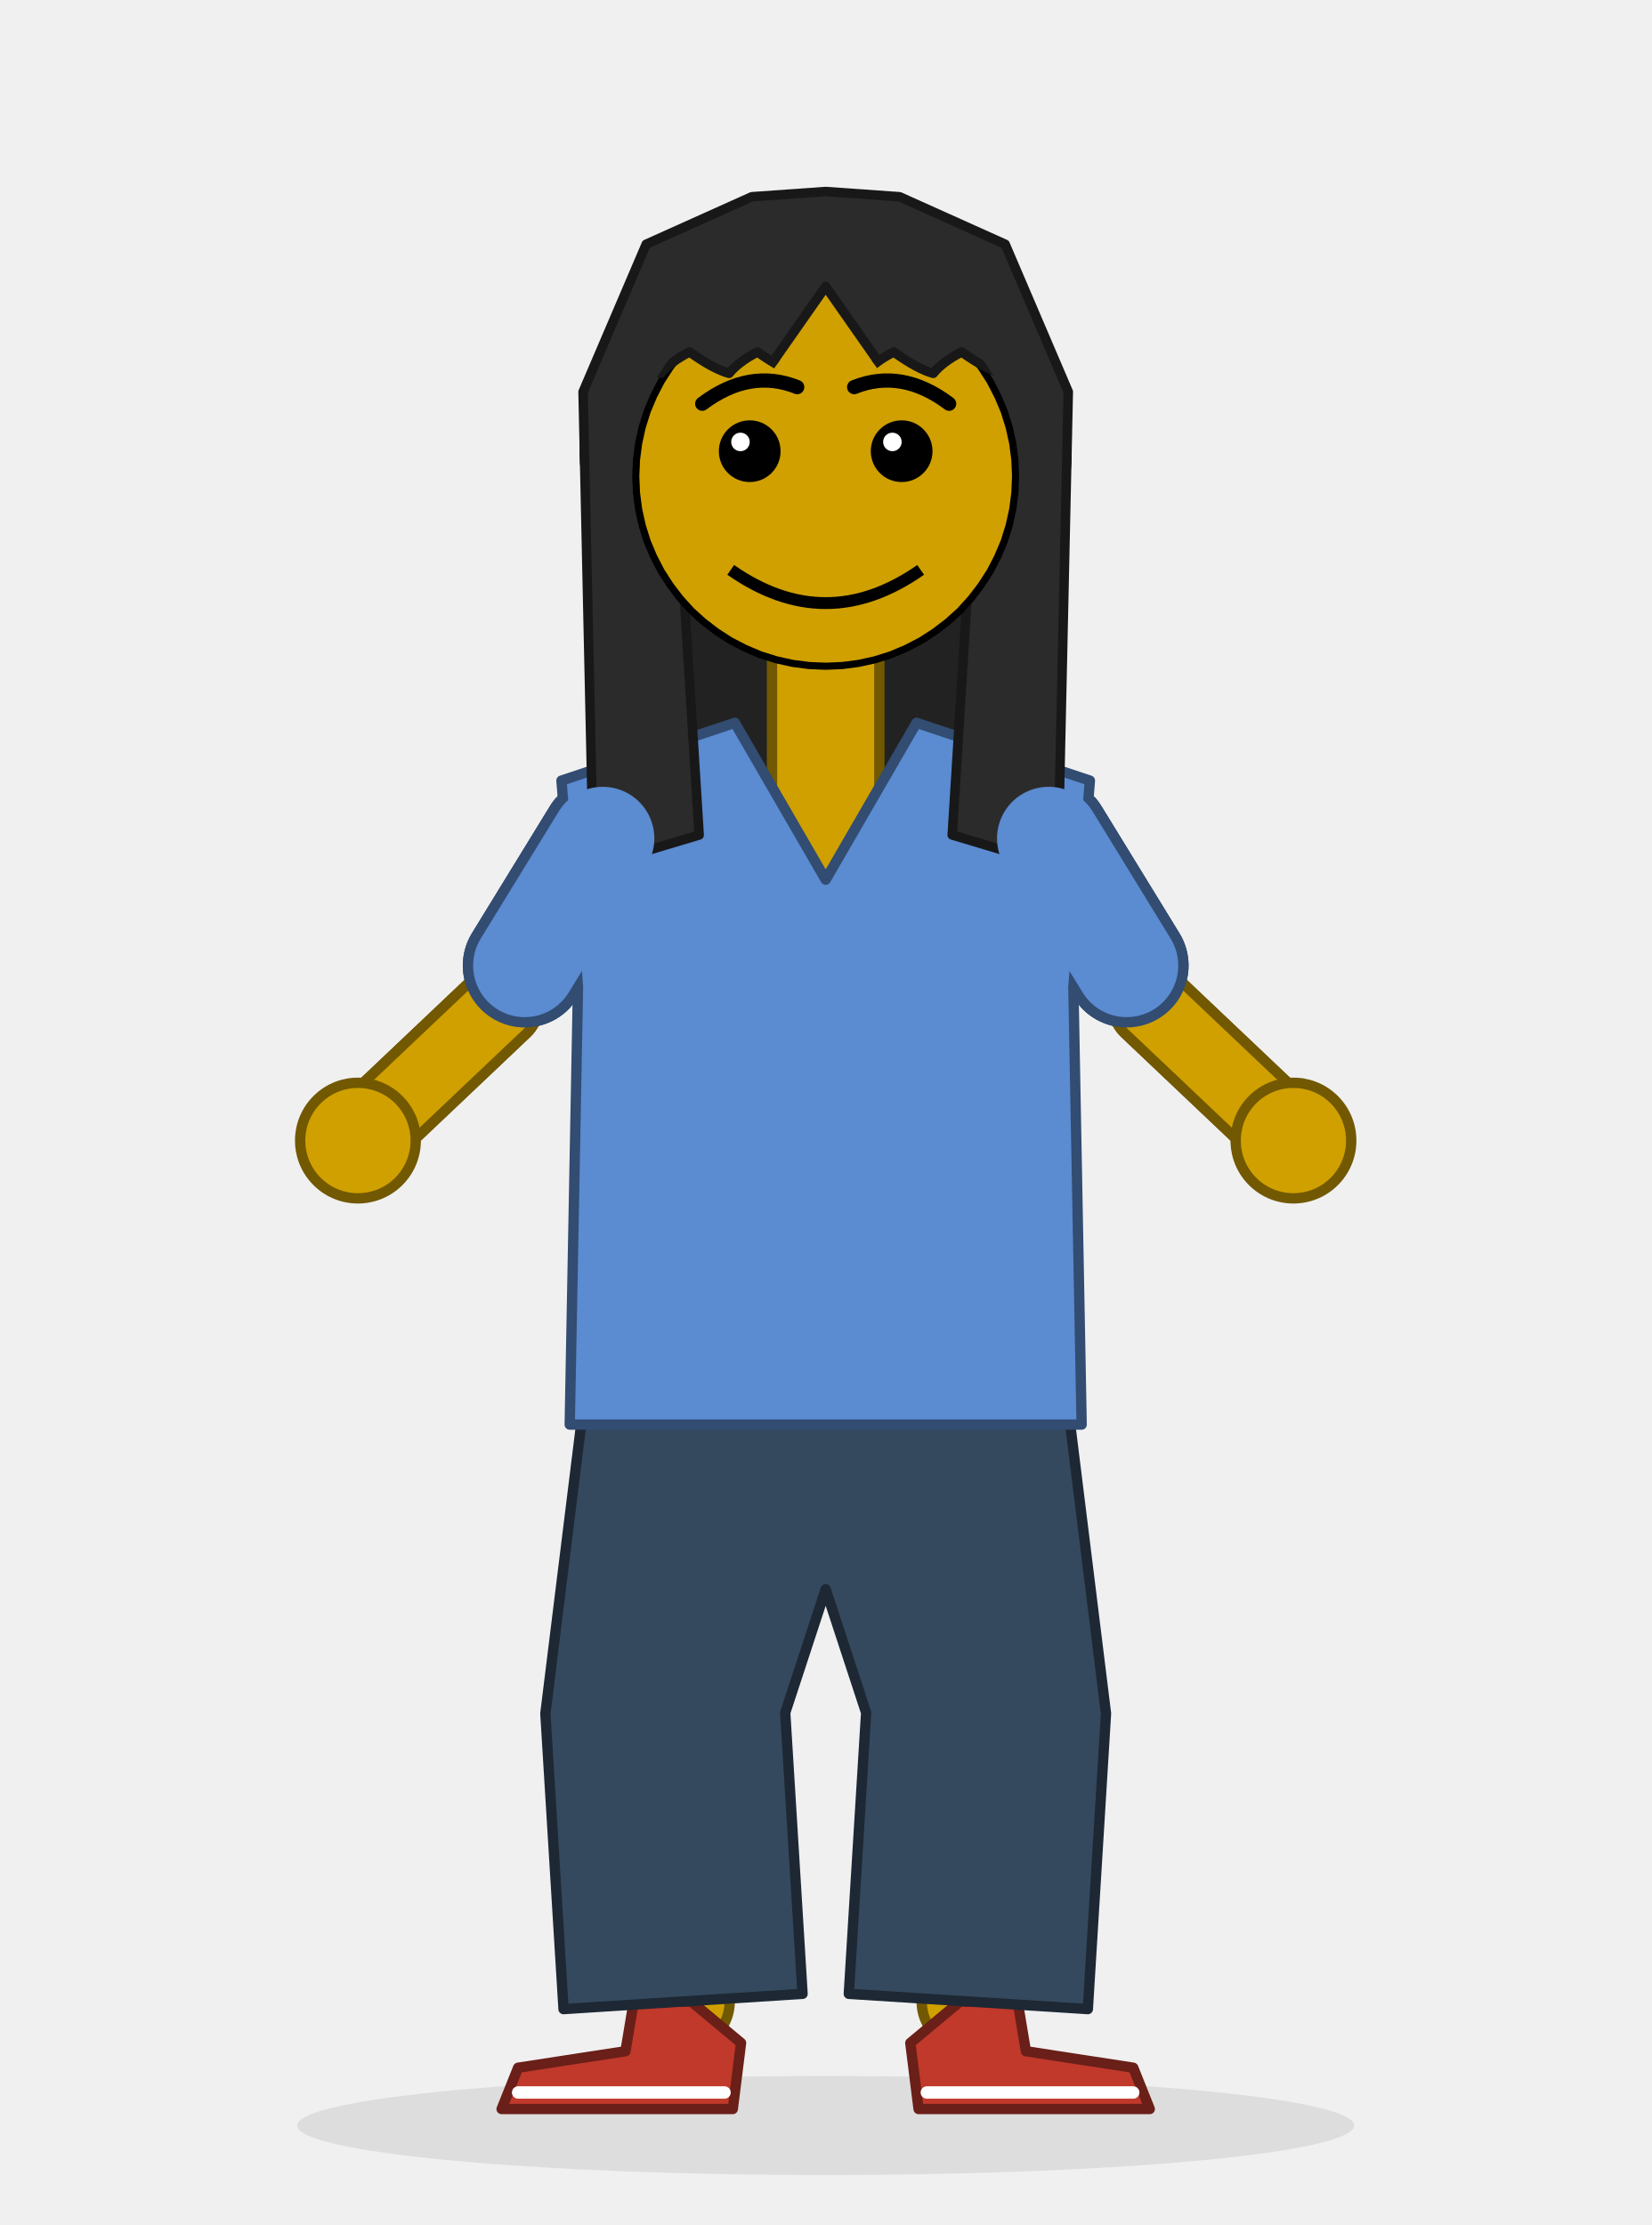
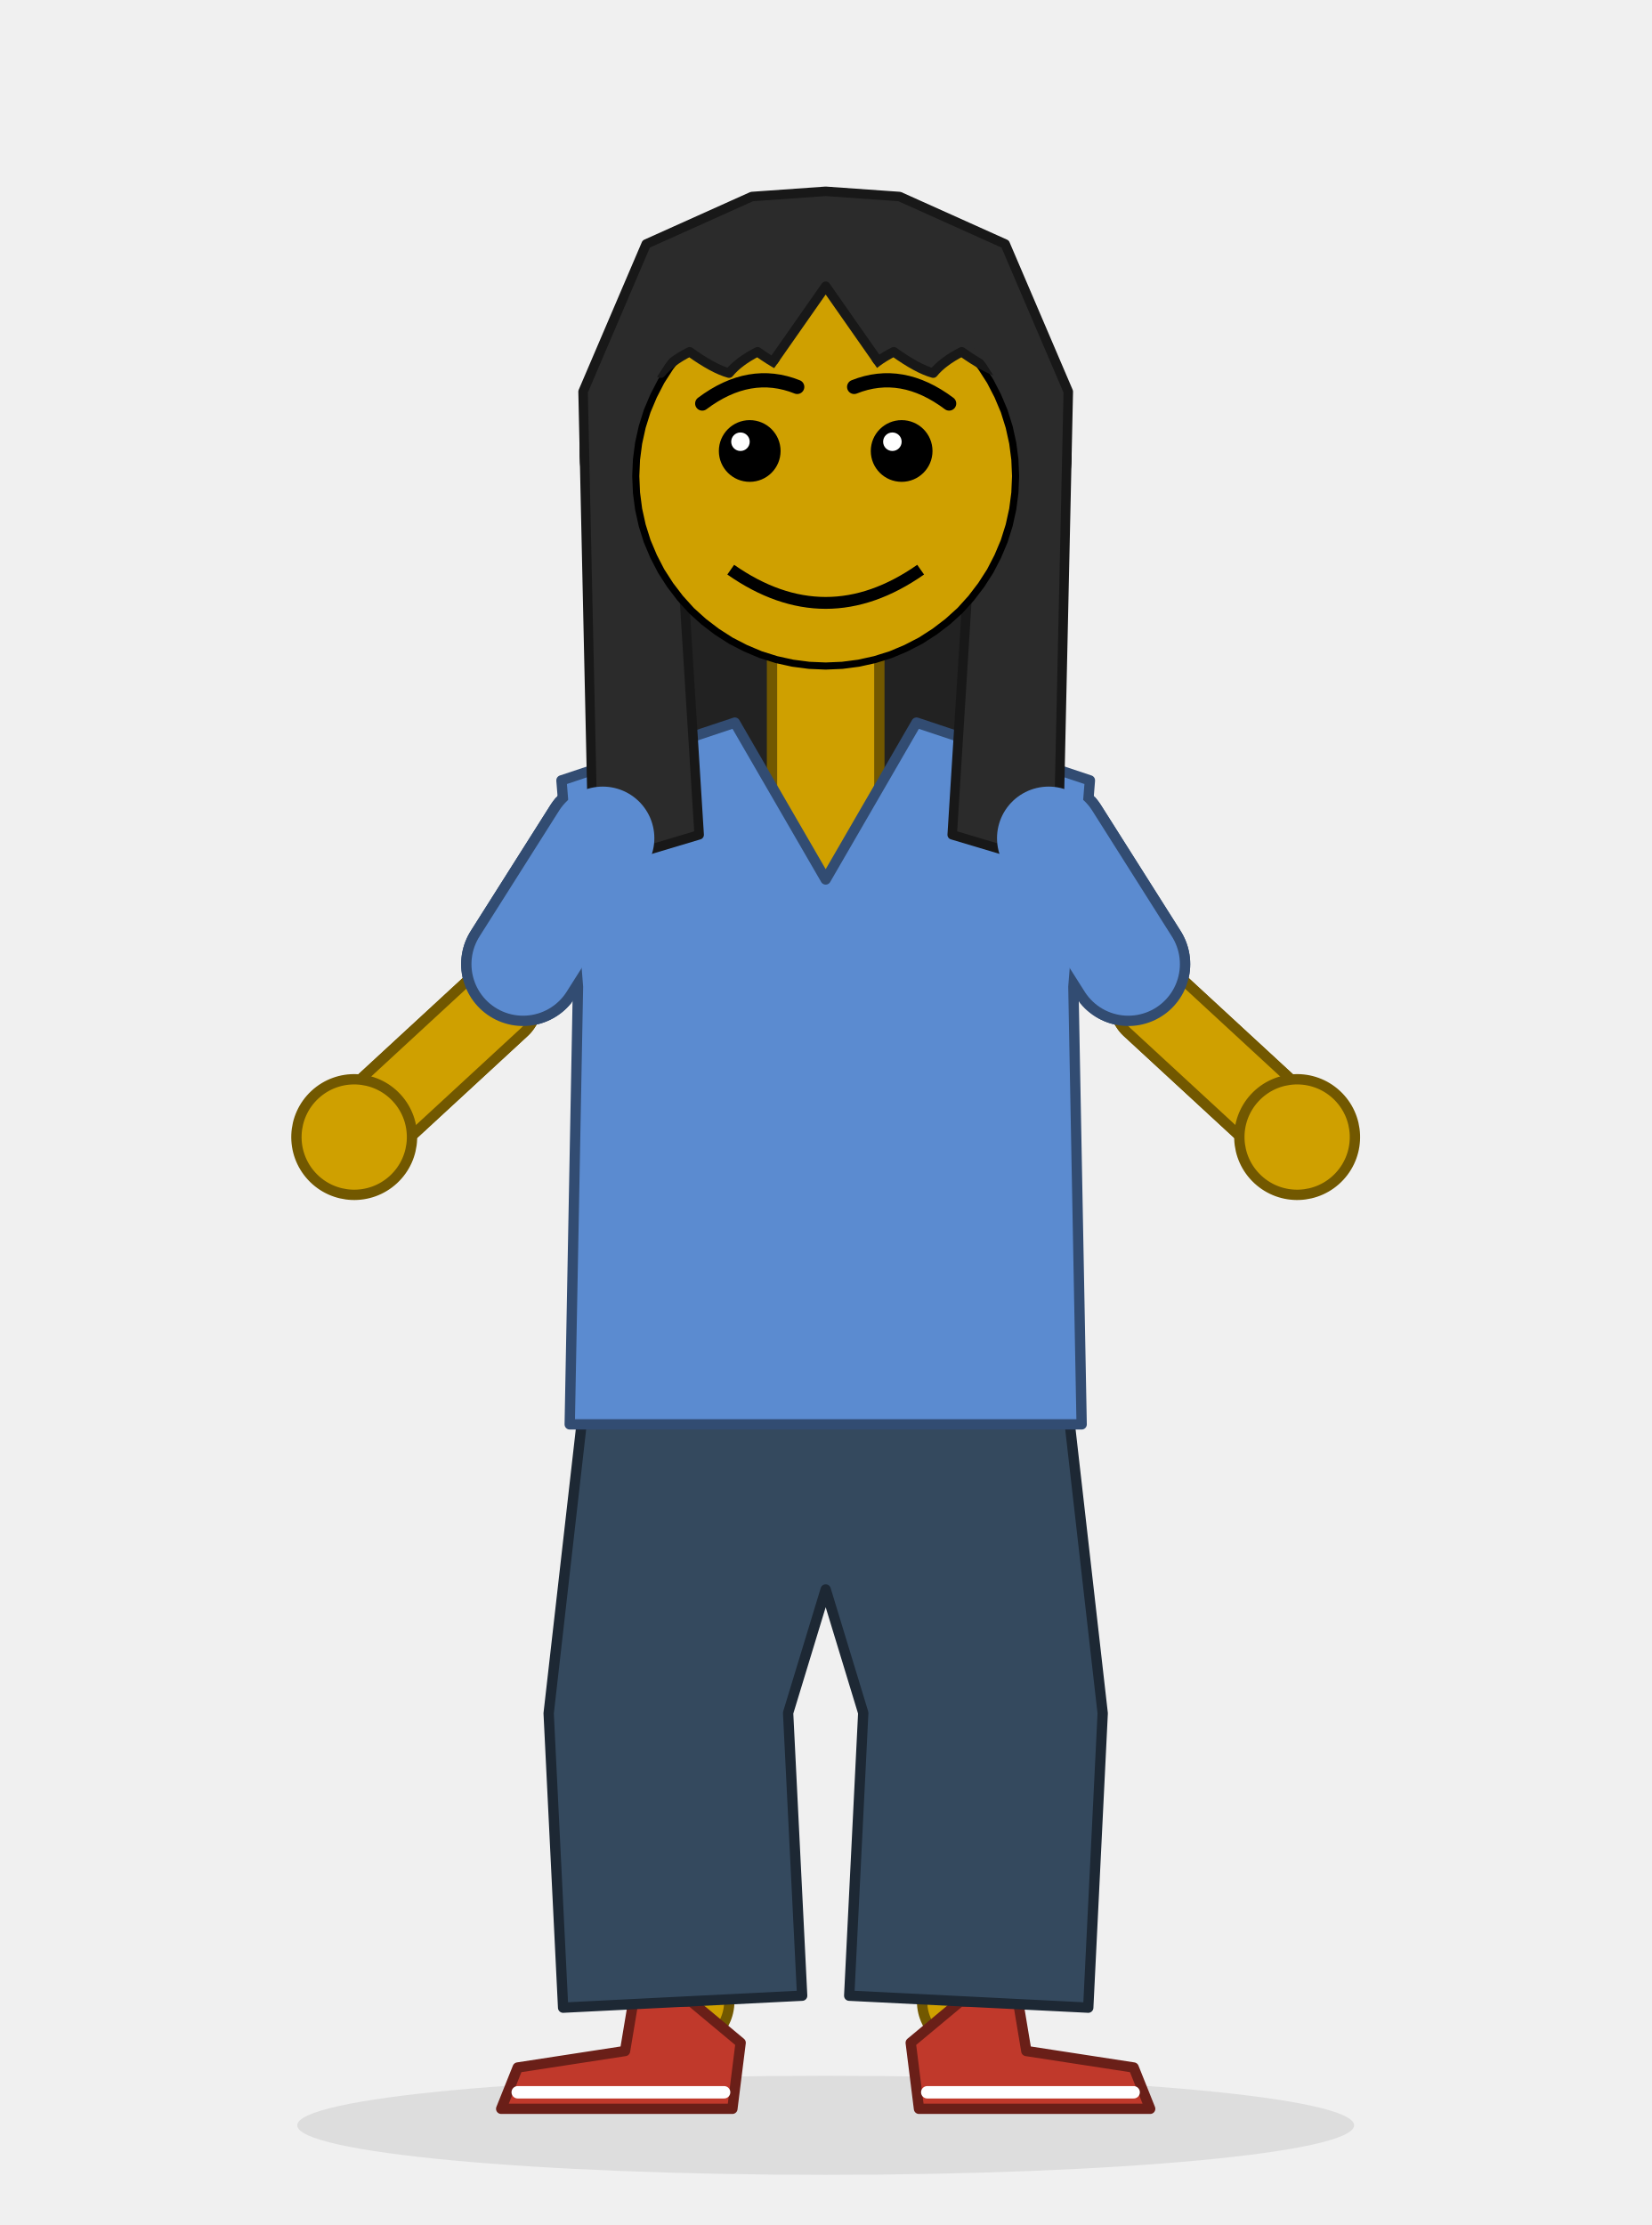
- <svg xmlns="http://www.w3.org/2000/svg" id="pic" viewBox="-200 -195 400 538.8" width="400" height="539">
+ <svg xmlns="http://www.w3.org/2000/svg" id="pic" viewBox="-200 -195 400 538.9" width="400" height="539">
  <defs />
  <g id="figure" transform="translate(0 319.8) scale(1.000) translate(0 -319.8)">
    <ellipse cx="0" cy="319.8" rx="128" ry="12" fill="#000" opacity="0.080" />
    <g data-part="hair">
      <g transform="translate(-57.5 -143.3) scale(0.575)">
        <g transform="">
          <g transform="translate(100 110.6) scale(1.000 1.000) translate(-100 -110.6)">
            <polygon points="2.2,275 -2.2,75 24.4,12.8 68.9,-7.2 100,-9.4 131.1,-7.2 175.6,12.8 202.2,75 197.8,275" fill="#222222" stroke="#131313" stroke-width="3" stroke-linejoin="round" />
          </g>
        </g>
      </g>
    </g>
    <g data-part="pants">
-       <path d="M35 150 L38.9 219.9 L34.5 289.8" fill="none" stroke="#725800" stroke-width="25" stroke-linecap="round" stroke-linejoin="round" />
-       <path d="M35 150 L38.9 219.9 L34.5 289.8" fill="none" stroke="#cfa000" stroke-width="20" stroke-linecap="round" stroke-linejoin="round" />
-       <path d="M-35 150 L-38.9 219.9 L-34.5 289.8" fill="none" stroke="#725800" stroke-width="25" stroke-linecap="round" stroke-linejoin="round" />
-       <path d="M-35 150 L-38.9 219.9 L-34.5 289.8" fill="none" stroke="#cfa000" stroke-width="20" stroke-linecap="round" stroke-linejoin="round" />
+       <path d="M35 150 L38.1 219.9 L34.6 289.8" fill="none" stroke="#725800" stroke-width="25" stroke-linecap="round" stroke-linejoin="round" />
+       <path d="M35 150 L38.1 219.9 L34.6 289.8" fill="none" stroke="#cfa000" stroke-width="20" stroke-linecap="round" stroke-linejoin="round" />
+       <path d="M-35 150 L-38.1 219.9 L-34.6 289.8" fill="none" stroke="#725800" stroke-width="25" stroke-linecap="round" stroke-linejoin="round" />
+       <path d="M-35 150 L-38.1 219.9 L-34.6 289.8" fill="none" stroke="#cfa000" stroke-width="20" stroke-linecap="round" stroke-linejoin="round" />
    </g>
    <g data-part="feet">
-       <polygon points="32.5,289.8 46.5,289.8 48.5,301.8 74.5,305.8 78.5,315.8 22.5,315.8 20.5,299.8" fill="#c0392b" stroke="#6a1f18" stroke-width="2.5" stroke-linejoin="round" />
-       <line x1="24.5" y1="311.8" x2="74.5" y2="311.8" stroke="#ffffff" stroke-width="3" stroke-linecap="round" />
-       <polygon points="-32.5,289.8 -46.5,289.8 -48.5,301.8 -74.5,305.8 -78.5,315.8 -22.5,315.8 -20.5,299.8" fill="#c0392b" stroke="#6a1f18" stroke-width="2.5" stroke-linejoin="round" />
-       <line x1="-24.5" y1="311.8" x2="-74.5" y2="311.8" stroke="#ffffff" stroke-width="3" stroke-linecap="round" />
+       <polygon points="32.6,289.8 46.6,289.8 48.6,301.8 74.6,305.8 78.6,315.8 22.6,315.8 20.6,299.8" fill="#c0392b" stroke="#6a1f18" stroke-width="2.5" stroke-linejoin="round" />
+       <line x1="24.6" y1="311.8" x2="74.6" y2="311.8" stroke="#ffffff" stroke-width="3" stroke-linecap="round" />
+       <polygon points="-32.6,289.8 -46.6,289.8 -48.6,301.8 -74.6,305.8 -78.6,315.8 -22.6,315.8 -20.6,299.8" fill="#c0392b" stroke="#6a1f18" stroke-width="2.5" stroke-linejoin="round" />
+       <line x1="-24.6" y1="311.8" x2="-74.6" y2="311.8" stroke="#ffffff" stroke-width="3" stroke-linecap="round" />
    </g>
    <g data-part="pants">
-       <polygon points="-58,140 58,140 67.9,220 63.5,291.6 5.6,287.9 9.8,219.8 0,189.9 -9.8,219.8 -5.6,287.9 -63.5,291.6 -67.9,220" fill="#34495e" stroke="#1d2834" stroke-width="2.5" stroke-linejoin="round" />
+       <polygon points="-58,140 58,140 67.1,220 63.6,291.3 5.7,288.4 9.1,219.9 0,190 -9.1,219.9 -5.7,288.4 -63.6,291.3 -67.1,220" fill="#34495e" stroke="#1d2834" stroke-width="2.5" stroke-linejoin="round" />
    </g>
    <g data-part="shirt">
      <rect x="-13" y="-42" width="26" height="66" rx="4" fill="#cfa000" stroke="#725800" stroke-width="2.5" />
-       <path d="M54 8 L78.8 48.5 L113.3 81.2" fill="none" stroke="#725800" stroke-width="21" stroke-linecap="round" stroke-linejoin="round" />
-       <path d="M54 8 L78.8 48.5 L113.3 81.2" fill="none" stroke="#cfa000" stroke-width="16" stroke-linecap="round" stroke-linejoin="round" />
-       <path d="M-54 8 L-78.8 48.5 L-113.3 81.2" fill="none" stroke="#725800" stroke-width="21" stroke-linecap="round" stroke-linejoin="round" />
-       <path d="M-54 8 L-78.8 48.5 L-113.3 81.2" fill="none" stroke="#cfa000" stroke-width="16" stroke-linecap="round" stroke-linejoin="round" />
-       <line x1="54" y1="8" x2="72.9" y2="38.8" stroke="#324c72" stroke-width="30" stroke-linecap="round" />
-       <line x1="-54" y1="8" x2="-72.9" y2="38.8" stroke="#324c72" stroke-width="30" stroke-linecap="round" />
+       <path d="M54 8 L79.3 48.2 L114.2 80.4" fill="none" stroke="#725800" stroke-width="21" stroke-linecap="round" stroke-linejoin="round" />
+       <path d="M54 8 L79.3 48.2 L114.2 80.4" fill="none" stroke="#cfa000" stroke-width="16" stroke-linecap="round" stroke-linejoin="round" />
+       <path d="M-54 8 L-79.3 48.2 L-114.2 80.4" fill="none" stroke="#725800" stroke-width="21" stroke-linecap="round" stroke-linejoin="round" />
+       <path d="M-54 8 L-79.3 48.2 L-114.2 80.4" fill="none" stroke="#cfa000" stroke-width="16" stroke-linecap="round" stroke-linejoin="round" />
+       <line x1="54" y1="8" x2="73.3" y2="38.5" stroke="#324c72" stroke-width="30" stroke-linecap="round" />
+       <line x1="-54" y1="8" x2="-73.3" y2="38.5" stroke="#324c72" stroke-width="30" stroke-linecap="round" />
      <polygon points="-22,-20 0,18 22,-20 64,-6 60,44 62,150 -62,150 -60,44 -64,-6" fill="#5b8bd0" stroke="#324c72" stroke-width="2.5" stroke-linejoin="round" />
    </g>
    <g data-part="head">
      <g transform="translate(-57.5 -143.3) scale(0.575)">
        <path d="M26 87.5 Q21.8 79 9.2 80 Q-3.4 82.5 -2 105 Q-0.6 122.5 7.8 129 Q10.6 141 17.6 139 Q22.7 136 21.8 128 L26 125 Z" fill="#cfa000" stroke="black" stroke-width="3" stroke-linejoin="round" />
        <path d="M17.6 92.5 Q5 90 5.9 110 Q6.4 120 13.4 124" fill="none" stroke="#725800" stroke-width="2.5" stroke-linecap="round" />
        <path d="M174 87.5 Q178.2 79 190.8 80 Q203.4 82.5 202 105 Q200.6 122.5 192.2 129 Q189.4 141 182.4 139 Q177.3 136 178.2 128 L174 125 Z" fill="#cfa000" stroke="black" stroke-width="3" stroke-linejoin="round" />
        <path d="M182.4 92.5 Q195 90 194.1 110 Q193.6 120 186.6 124" fill="none" stroke="#725800" stroke-width="2.5" stroke-linecap="round" />
      </g>
    </g>
    <g data-part="hair">
      <g transform="translate(-57.5 -143.3) scale(0.575)">
        <g transform="">
          <g transform="translate(100 110.6) scale(1.000 1.000) translate(-100 -110.6)">
            <polygon points="2.2,275 -2.2,75 24.4,12.8 68.9,-7.2 100,-9.4 131.1,-7.2 175.6,12.8 202.2,75 197.8,275 153.3,261.7 162.2,119.5 100,30.6 37.8,119.5 46.7,261.7" fill="#2b2b2b" stroke="#181818" stroke-width="4" stroke-linejoin="round" />
          </g>
        </g>
      </g>
    </g>
    <g data-part="head">
      <g transform="translate(-57.5 -143.3) scale(0.575)">
        <defs>
          <clipPath id="above-crack">
            <rect x="-2000" y="-4000" width="4200" height="4060" />
          </clipPath>
          <clipPath id="below-crack">
            <rect x="-2000" y="60" width="4200" height="4000" />
          </clipPath>
        </defs>
        <path d="M180 110.6 L179.7 117.6 L178.8 124.5 L177.3 131.3 L175.2 138 L172.5 144.4 L169.3 150.6 L165.5 156.5 L161.3 162 L156.6 167.2 L151.4 171.9 L145.9 176.1 L140 179.9 L133.8 183.1 L127.4 185.8 L120.7 187.9 L113.9 189.4 L107 190.3 L100 190.6 L93 190.3 L86.1 189.4 L79.3 187.9 L72.6 185.8 L66.2 183.1 L60 179.9 L54.1 176.1 L48.6 171.9 L43.4 167.2 L38.7 162 L34.5 156.5 L30.7 150.6 L27.5 144.4 L24.8 138 L22.7 131.3 L21.2 124.5 L20.3 117.6 L20 110.6 L20.3 103.6 L21.2 96.7 L22.7 89.9 L24.8 83.2 L27.5 76.8 L30.7 70.6 L34.5 64.7 L38.7 59.2 L43.4 54 L48.6 49.3 L54.1 45.1 L60 41.3 L66.2 38.1 L72.6 35.4 L79.3 33.3 L86.1 31.8 L93 30.9 L100 30.6 L107 30.9 L113.9 31.8 L120.7 33.3 L127.4 35.4 L133.8 38.1 L140 41.3 L145.9 45.1 L151.4 49.3 L156.6 54 L161.3 59.2 L165.5 64.7 L169.3 70.6 L172.5 76.8 L175.2 83.2 L177.3 89.9 L178.8 96.7 L179.7 103.6 Z" fill="#cfa000" stroke="black" stroke-width="3" />
      </g>
    </g>
    <g data-part="eyes">
      <g transform="translate(-57.5 -143.3) scale(0.575)">
        <g transform="translate(0 0)">
          <g transform="rotate(0 68 100) translate(68 100) scale(1 1.000) translate(-68 -100)">
            <circle cx="68" cy="100" r="13" fill="#000000" />
          </g>
          <circle cx="64.1" cy="96.1" r="3.9" fill="#ffffff" />
          <g transform="rotate(0 132 100) translate(132 100) scale(1 1.000) translate(-132 -100)">
            <circle cx="132" cy="100" r="13" fill="#000000" />
          </g>
          <circle cx="128.1" cy="96.1" r="3.9" fill="#ffffff" />
        </g>
      </g>
    </g>
    <g data-part="head">
      <g transform="translate(-57.5 -143.3) scale(0.575)">
        <path d="M48 80 Q68 65 88 73 M152 80 Q132 65 112 73" stroke="black" fill="none" stroke-width="6" stroke-linecap="round" />
        <g transform="translate(100 150) scale(1.000 1.000) translate(-100 -150)">
          <path d="M60 150 Q100 178 140 150" stroke="black" fill="none" stroke-width="5" stroke-linejoin="round" />
        </g>
      </g>
    </g>
    <g data-part="hair">
      <g transform="translate(-57.5 -143.3) scale(0.575)">
        <defs>
          <clipPath id="bangs-head">
            <path d="M180 110.6 L179.7 117.6 L178.8 124.5 L177.3 131.3 L175.2 138 L172.5 144.4 L169.3 150.6 L165.5 156.5 L161.3 162 L156.6 167.2 L151.4 171.9 L145.9 176.1 L140 179.9 L133.8 183.1 L127.4 185.8 L120.7 187.9 L113.9 189.4 L107 190.3 L100 190.6 L93 190.3 L86.1 189.4 L79.3 187.9 L72.6 185.8 L66.2 183.1 L60 179.9 L54.1 176.1 L48.6 171.9 L43.4 167.2 L38.7 162 L34.5 156.5 L30.7 150.6 L27.5 144.4 L24.8 138 L22.7 131.3 L21.2 124.5 L20.3 117.6 L20 110.6 L20.3 103.6 L21.2 96.7 L22.7 89.9 L24.8 83.2 L27.5 76.8 L30.7 70.6 L34.5 64.7 L38.7 59.2 L43.4 54 L48.6 49.3 L54.1 45.1 L60 41.3 L66.2 38.1 L72.6 35.4 L79.3 33.3 L86.1 31.8 L93 30.9 L100 30.6 L107 30.9 L113.9 31.8 L120.7 33.3 L127.4 35.4 L133.8 38.1 L140 41.3 L145.9 45.1 L151.4 49.3 L156.6 54 L161.3 59.2 L165.5 64.7 L169.3 70.6 L172.5 76.8 L175.2 83.2 L177.3 89.9 L178.8 96.7 L179.7 103.6 Z" transform="translate(100 110.6) scale(1.0313 1.0313) translate(-100 -110.6)" />
          </clipPath>
          <clipPath id="bangs-above">
            <path d="M-386 58.2 L14 58.2 Q24 65.4 30.6 67.2 Q34.6 62.3 42.7 58.2 Q52.7 65.4 59.3 67.2 Q63.3 62.3 71.3 58.2 Q81.4 65.4 88 67.2 Q92 62.3 100 58.2 Q110 65.4 116.6 67.2 Q120.6 62.3 128.7 58.2 Q138.7 65.4 145.3 67.2 Q149.3 62.3 157.3 58.2 Q167.4 65.4 174 67.2 Q178 62.3 186 58.2 L586 58.2 V-3000 H-386 Z" />
          </clipPath>
          <mask id="bangs-hair" maskUnits="userSpaceOnUse" x="-3000" y="-3000" width="6000" height="6000">
            <g transform="translate(100 110.6) scale(1.000 1.000) translate(-100 -110.6)">
              <polygon points="2.2,275 -2.2,75 24.4,12.8 68.9,-7.2 100,-9.4 131.1,-7.2 175.6,12.8 202.2,75 197.8,275 153.3,261.7 162.2,119.5 100,30.6 37.8,119.5 46.7,261.7" fill="#ffffff" stroke="#ffffff" stroke-width="4" stroke-linejoin="round" />
            </g>
          </mask>
        </defs>
        <g clip-path="url(#bangs-head)">
          <g clip-path="url(#bangs-above)">
            <g transform="translate(100 110.6) scale(1.000 1.000) translate(-100 -110.6)">
              <polygon points="2.2,275 -2.2,75 24.4,12.8 68.9,-7.2 100,-9.4 131.1,-7.2 175.6,12.8 202.2,75 197.8,275 153.3,261.7 162.2,119.5 100,30.6 37.8,119.5 46.7,261.7" fill="#2b2b2b" stroke="#181818" stroke-width="4" stroke-linejoin="round" />
            </g>
          </g>
          <path d="M14 58.2 Q24 65.4 30.6 67.2 Q34.6 62.3 42.7 58.2 Q52.7 65.4 59.3 67.2 Q63.3 62.3 71.3 58.2 Q81.4 65.4 88 67.2 Q92 62.3 100 58.2 Q110 65.4 116.6 67.2 Q120.6 62.3 128.7 58.2 Q138.7 65.4 145.3 67.2 Q149.3 62.3 157.3 58.2 Q167.4 65.4 174 67.2 Q178 62.3 186 58.2" fill="none" stroke="#181818" stroke-width="4" stroke-linejoin="round" stroke-linecap="round" mask="url(#bangs-hair)" />
        </g>
      </g>
    </g>
    <g data-part="shirt">
      <clipPath id="off-body">
        <path clip-rule="evenodd" d="M-5000 -5000 H5000 V5000 H-5000 Z M-21.3,-21.8 L0,15 L21.3,-21.8 L65.6,-7.1 L61.5,44 L63.5,151.5 L-63.5,151.5 L-61.5,44 L-65.6,-7.1 Z" />
      </clipPath>
      <g clip-path="url(#off-body)">
-         <path d="M54 8 L78.8 48.5 L113.3 81.2" fill="none" stroke="#725800" stroke-width="21" stroke-linecap="round" stroke-linejoin="round" />
-         <path d="M54 8 L78.8 48.5 L113.3 81.2" fill="none" stroke="#cfa000" stroke-width="16" stroke-linecap="round" stroke-linejoin="round" />
-         <path d="M-54 8 L-78.8 48.5 L-113.3 81.2" fill="none" stroke="#725800" stroke-width="21" stroke-linecap="round" stroke-linejoin="round" />
-         <path d="M-54 8 L-78.8 48.5 L-113.3 81.2" fill="none" stroke="#cfa000" stroke-width="16" stroke-linecap="round" stroke-linejoin="round" />
-         <line x1="54" y1="8" x2="72.9" y2="38.8" stroke="#324c72" stroke-width="30" stroke-linecap="round" />
-         <line x1="-54" y1="8" x2="-72.9" y2="38.8" stroke="#324c72" stroke-width="30" stroke-linecap="round" />
+         <path d="M54 8 L79.3 48.2 L114.2 80.4" fill="none" stroke="#725800" stroke-width="21" stroke-linecap="round" stroke-linejoin="round" />
+         <path d="M54 8 L79.3 48.2 L114.2 80.4" fill="none" stroke="#cfa000" stroke-width="16" stroke-linecap="round" stroke-linejoin="round" />
+         <path d="M-54 8 L-79.3 48.2 L-114.2 80.4" fill="none" stroke="#725800" stroke-width="21" stroke-linecap="round" stroke-linejoin="round" />
+         <path d="M-54 8 L-79.3 48.2 L-114.2 80.4" fill="none" stroke="#cfa000" stroke-width="16" stroke-linecap="round" stroke-linejoin="round" />
+         <line x1="54" y1="8" x2="73.3" y2="38.5" stroke="#324c72" stroke-width="30" stroke-linecap="round" />
+         <line x1="-54" y1="8" x2="-73.3" y2="38.5" stroke="#324c72" stroke-width="30" stroke-linecap="round" />
      </g>
-       <line x1="54" y1="8" x2="72.9" y2="38.8" stroke="#5b8bd0" stroke-width="25" stroke-linecap="round" />
-       <line x1="-54" y1="8" x2="-72.9" y2="38.8" stroke="#5b8bd0" stroke-width="25" stroke-linecap="round" />
+       <line x1="54" y1="8" x2="73.3" y2="38.5" stroke="#5b8bd0" stroke-width="25" stroke-linecap="round" />
+       <line x1="-54" y1="8" x2="-73.3" y2="38.5" stroke="#5b8bd0" stroke-width="25" stroke-linecap="round" />
    </g>
    <g data-part="hands">
-       <g transform="translate(113.3 81.2) rotate(43.5) scale(1 1)">
+       <g transform="translate(114.2 80.4) rotate(42.8) scale(1 1)">
        <circle r="14" fill="#cfa000" stroke="#725800" stroke-width="2.5" />
      </g>
-       <g transform="translate(-113.3 81.2) rotate(136.5) scale(1 -1)">
+       <g transform="translate(-114.2 80.4) rotate(137.2) scale(1 -1)">
        <circle r="14" fill="#cfa000" stroke="#725800" stroke-width="2.5" />
      </g>
    </g>
  </g>
</svg>
